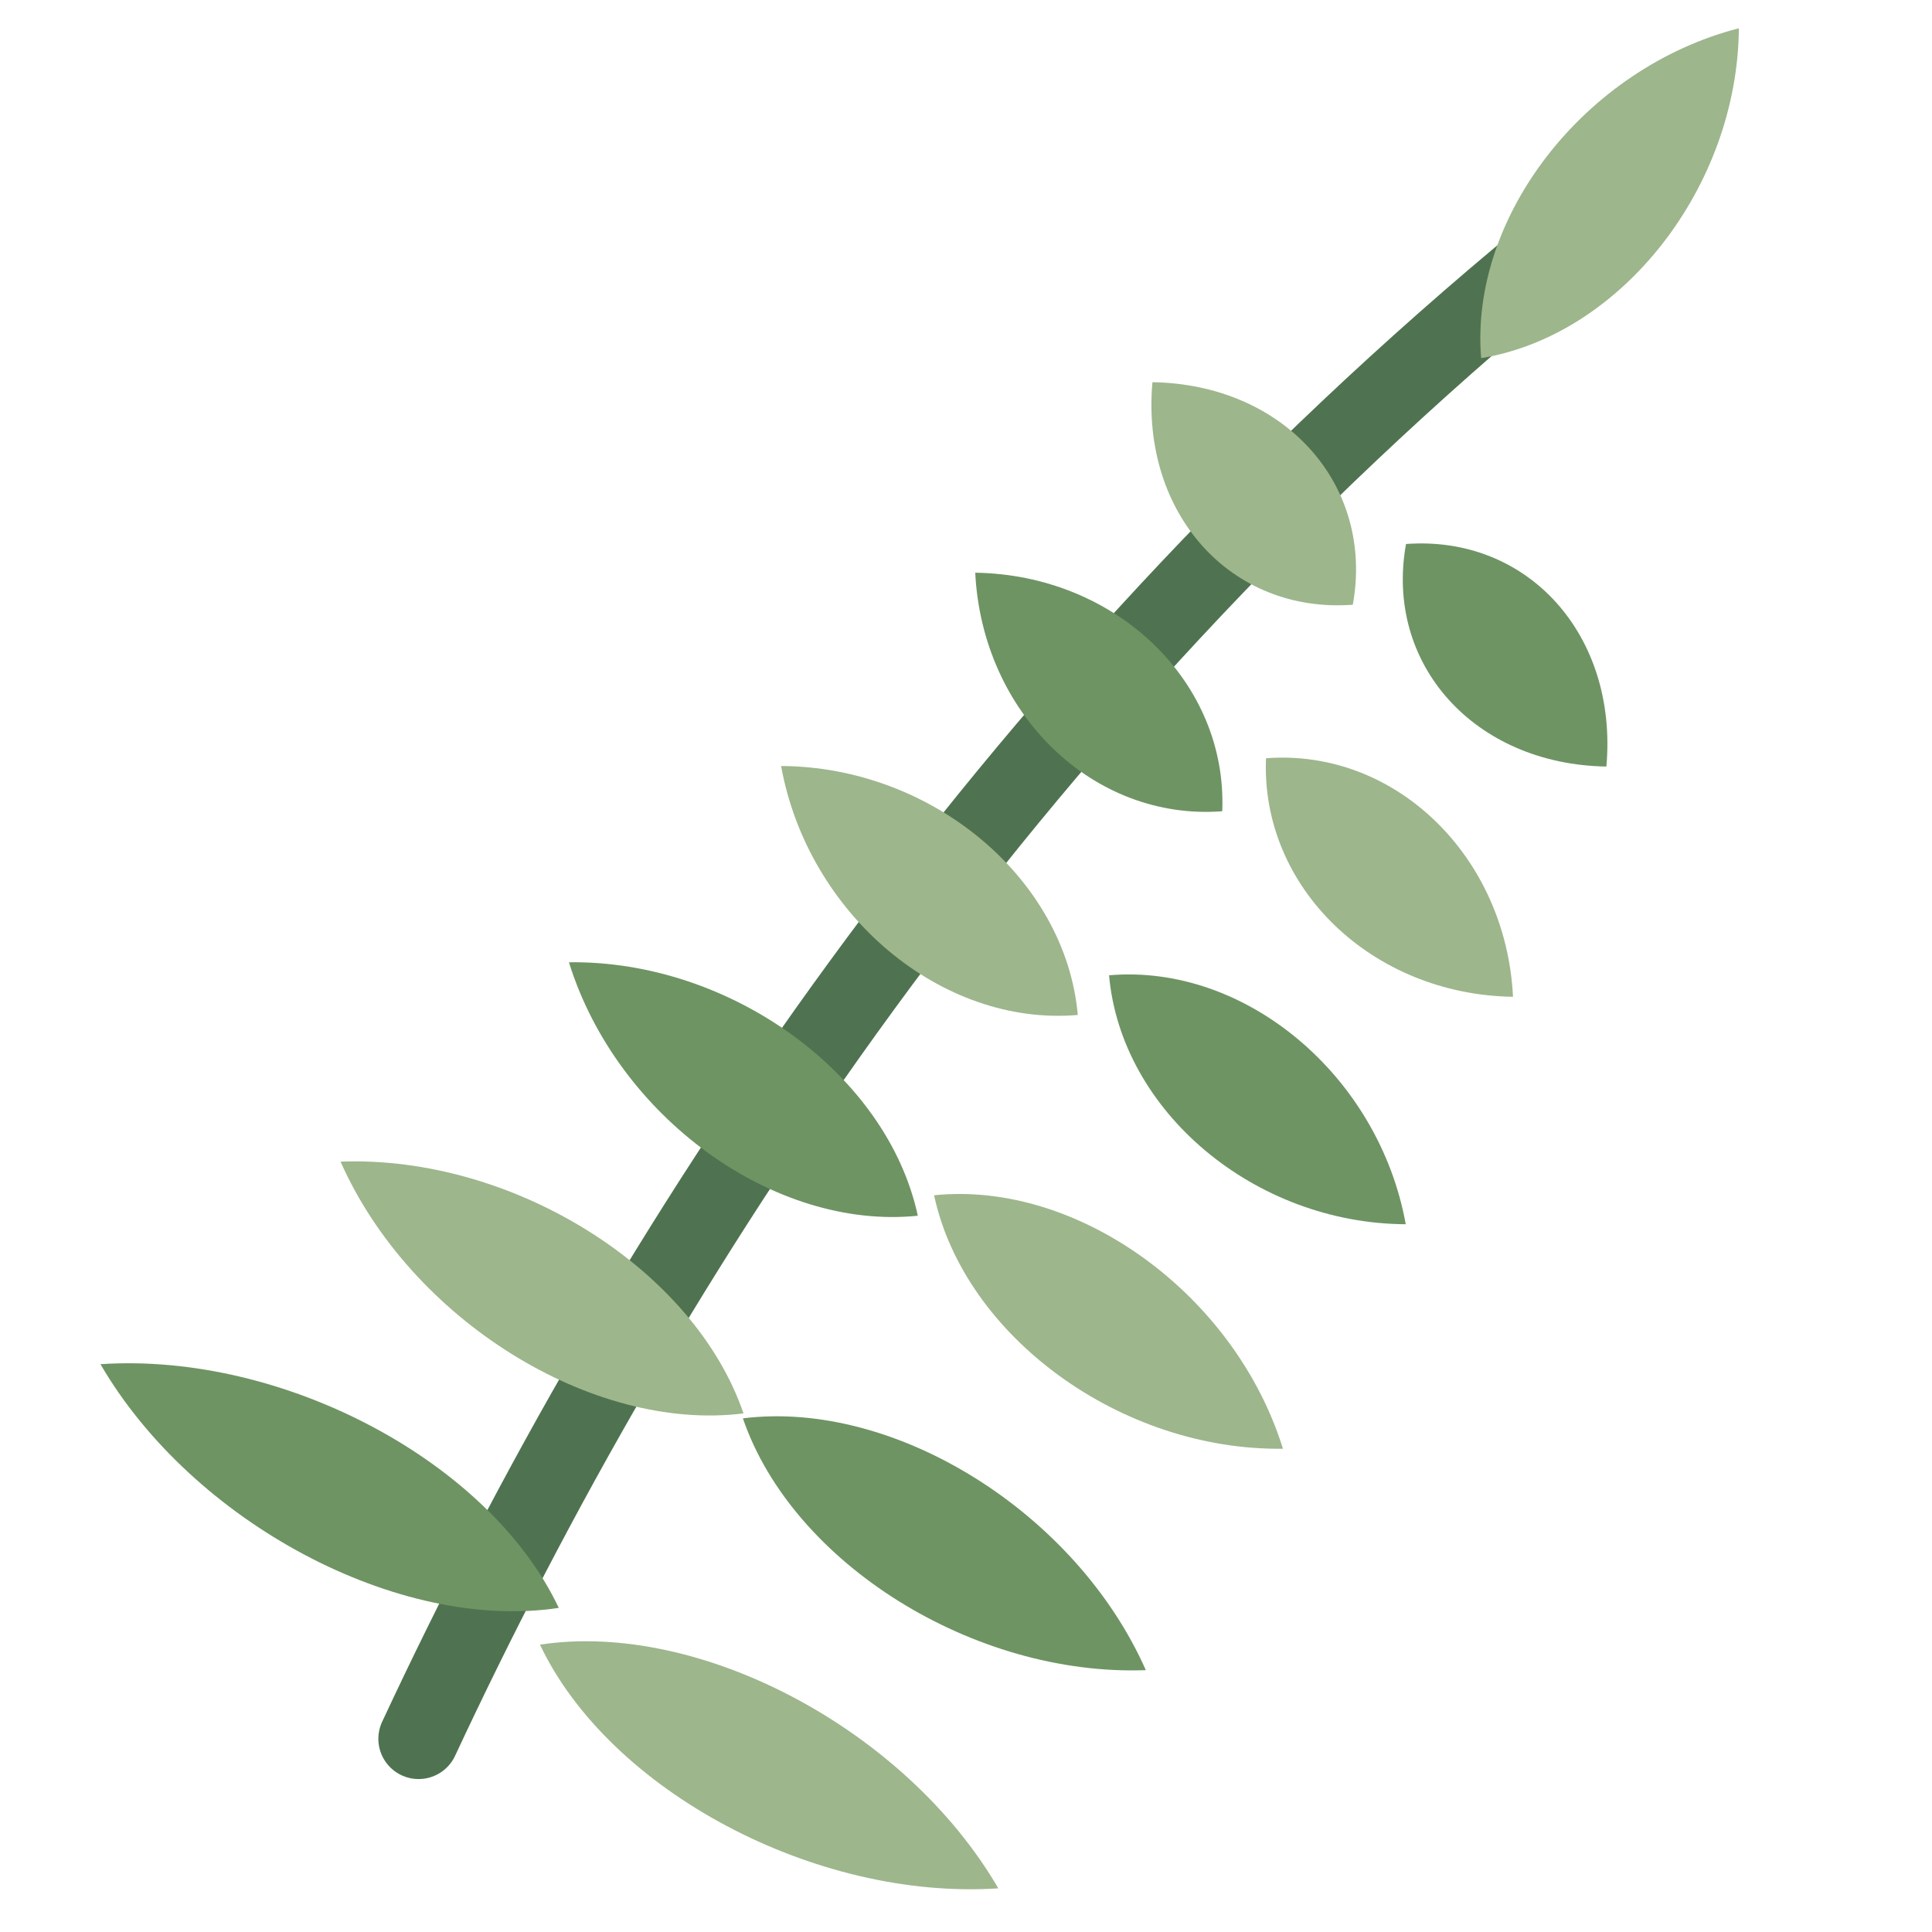
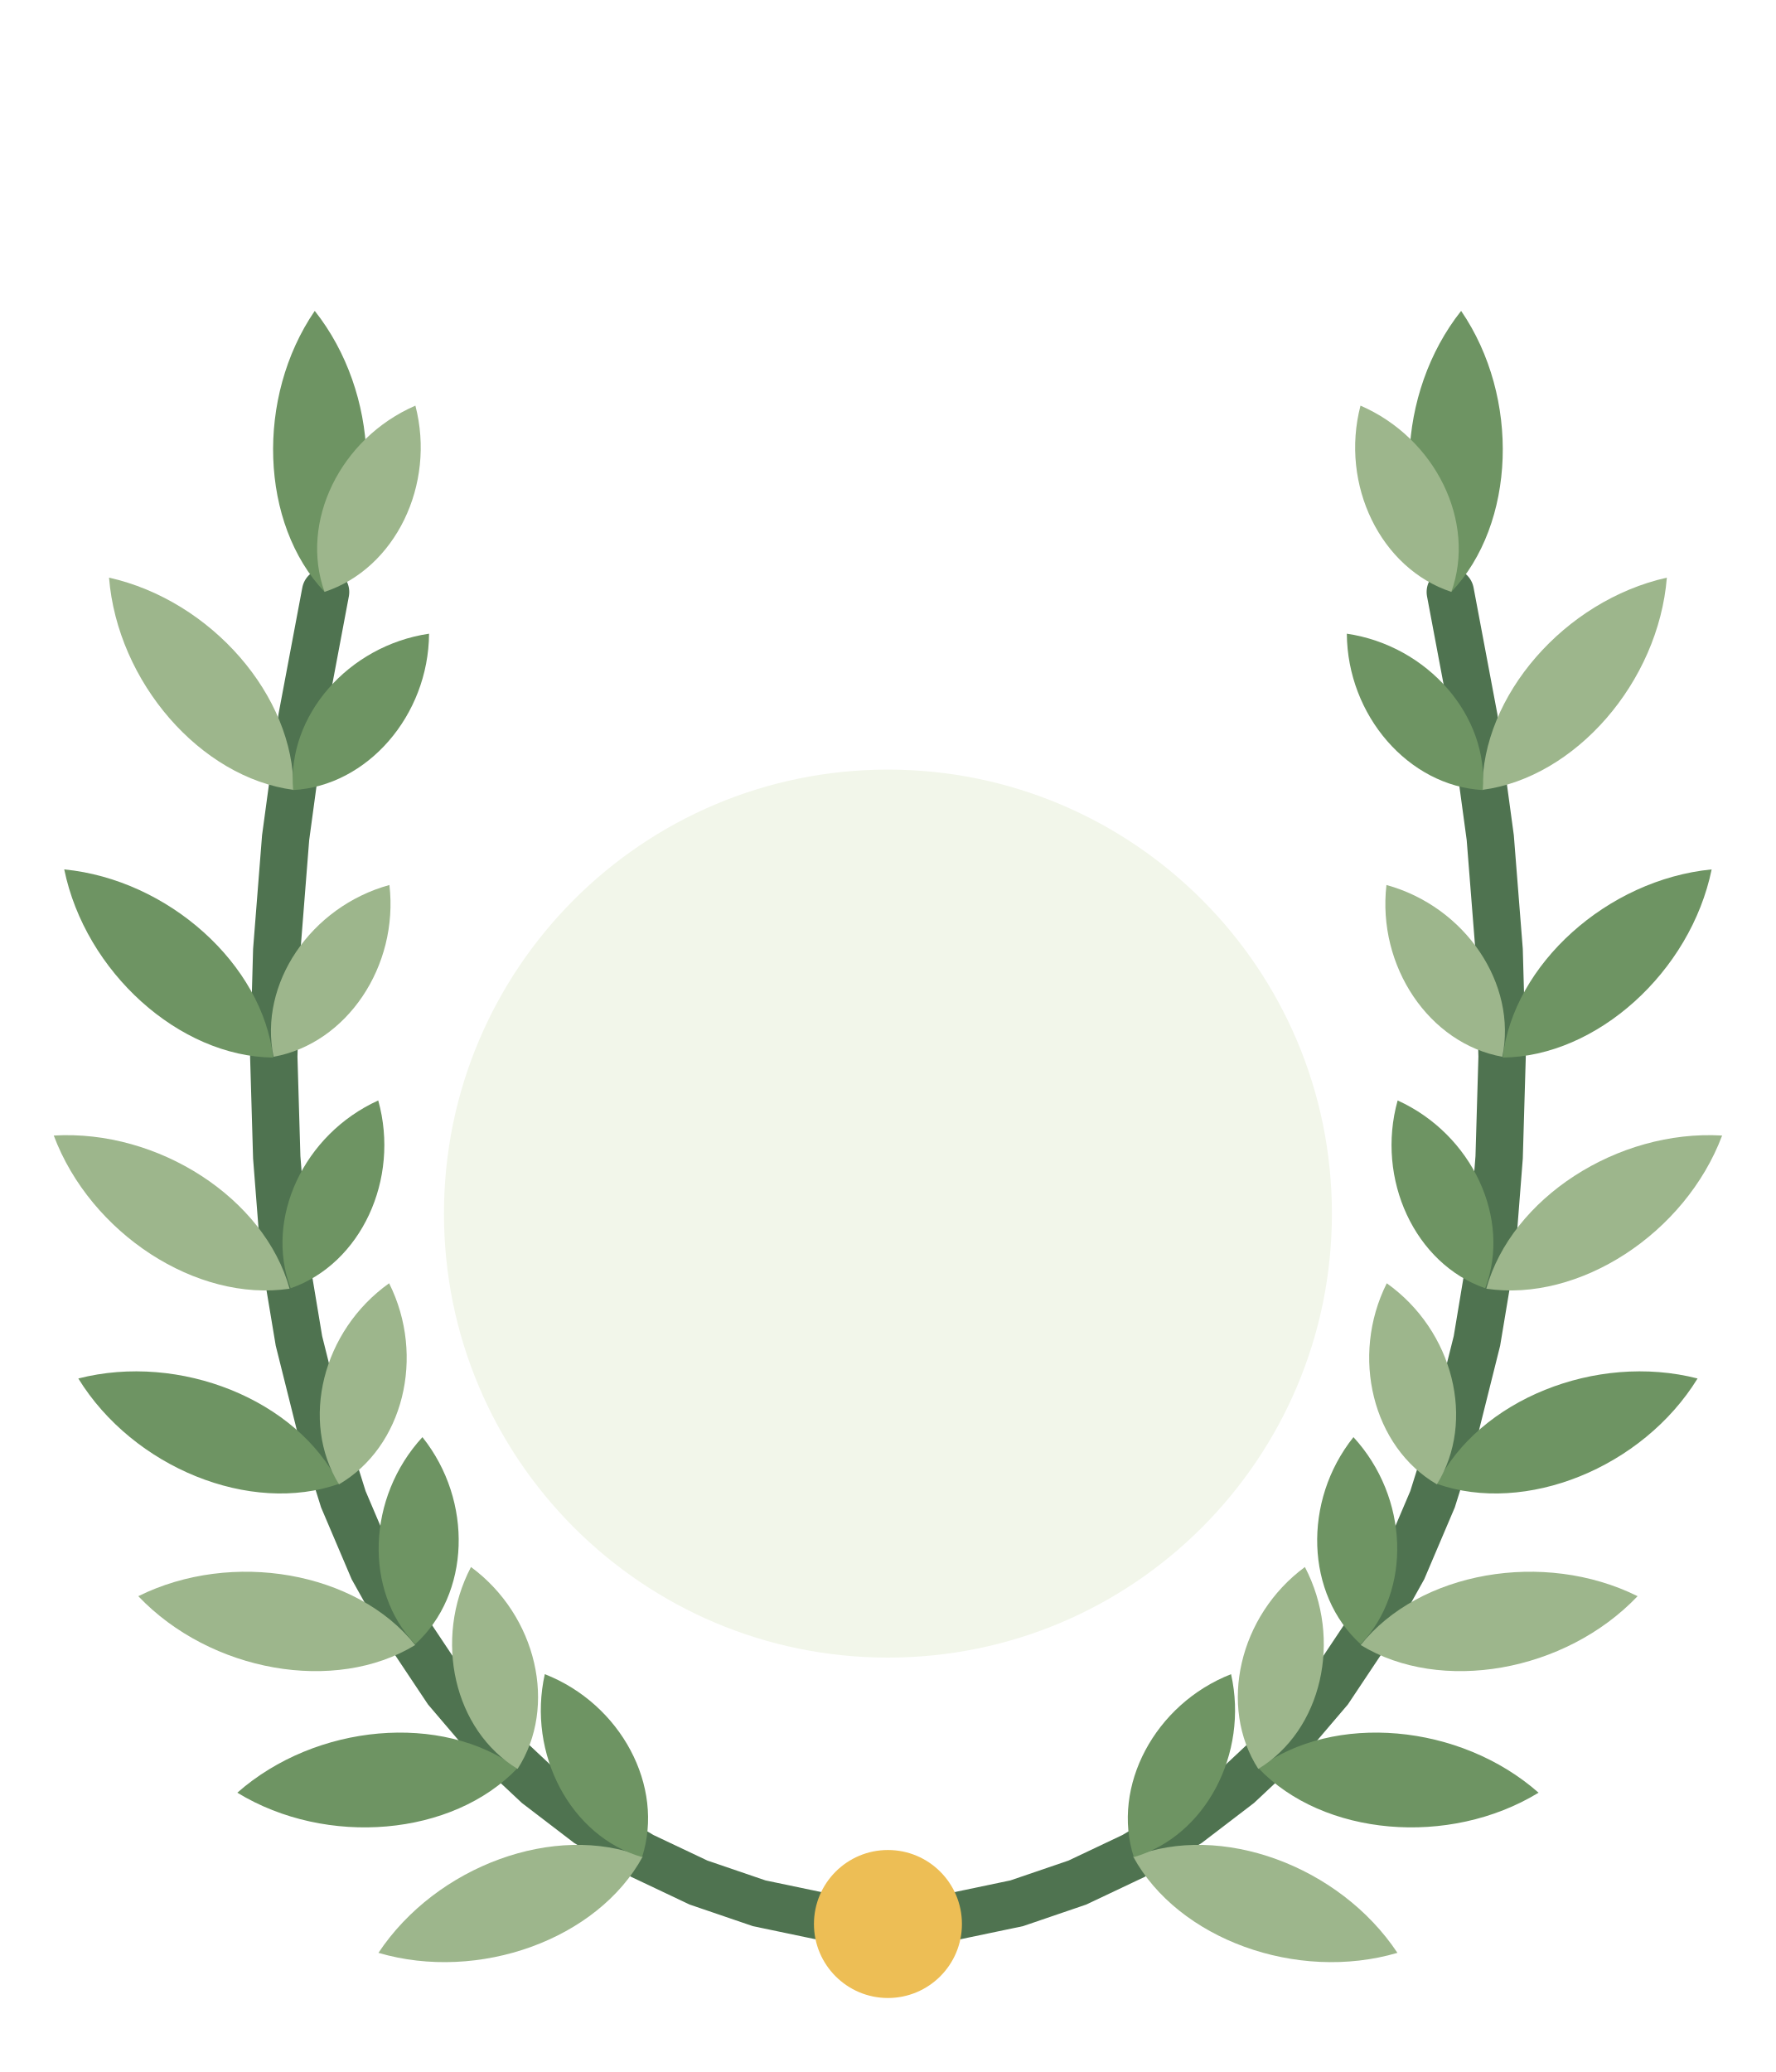
- <svg xmlns="http://www.w3.org/2000/svg" viewBox="0 0 120 120" width="120" height="120">
-   <path d="M26 108 C40 78 62 44 96 16" fill="none" stroke="#4F7350" stroke-width="5" stroke-linecap="round" />
-   <path transform="translate(20.47312 92.3) rotate(-62)" fill="#6E9463" d="M0 -16.12 C6 -6.448 6 8.06 0 16.12 C-6 8.06 -6 -6.448 0 -16.12Z" />
-   <path transform="translate(47.77312 109.72) rotate(118)" fill="#9DB68C" d="M0 -16.12 C6 -6.448 6 8.06 0 16.12 C-6 8.06 -6 -6.448 0 -16.12Z" />
-   <path transform="translate(33.66631 79.97) rotate(-58)" fill="#9DB68C" d="M0 -14.756 C6 -5.902 6 7.378 0 14.756 C-6 7.378 -6 -5.902 0 -14.756Z" />
-   <path transform="translate(58.65631 95.916) rotate(122)" fill="#6E9463" d="M0 -14.756 C6 -5.902 6 7.378 0 14.756 C-6 7.378 -6 -5.902 0 -14.756Z" />
-   <path transform="translate(46.1718 67.64) rotate(-54)" fill="#6E9463" d="M0 -13.392 C6 -5.357 6 6.696 0 13.392 C-6 6.696 -6 -5.357 0 -13.392Z" />
-   <path transform="translate(68.8518 82.112) rotate(126)" fill="#9DB68C" d="M0 -13.392 C6 -5.357 6 6.696 0 13.392 C-6 6.696 -6 -5.357 0 -13.392Z" />
-   <path transform="translate(57.72965 55.31) rotate(-50)" fill="#9DB68C" d="M0 -12.028 C6 -4.811 6 6.014 0 12.028 C-6 6.014 -6 -4.811 0 -12.028Z" />
-   <path transform="translate(78.09965 68.308) rotate(130)" fill="#6E9463" d="M0 -12.028 C6 -4.811 6 6.014 0 12.028 C-6 6.014 -6 -4.811 0 -12.028Z" />
-   <path transform="translate(68.24463 42.98) rotate(-46)" fill="#6E9463" d="M0 -10.664 C6 -4.266 6 5.332 0 10.664 C-6 5.332 -6 -4.266 0 -10.664Z" />
-   <path transform="translate(86.30463 54.504) rotate(134)" fill="#9DB68C" d="M0 -10.664 C6 -4.266 6 5.332 0 10.664 C-6 5.332 -6 -4.266 0 -10.664Z" />
-   <path transform="translate(77.80278 30.65) rotate(-42)" fill="#9DB68C" d="M0 -9.3 C6 -3.72 6 4.65 0 9.3 C-6 4.65 -6 -3.72 0 -9.3Z" />
-   <path transform="translate(93.55278 40.7) rotate(138)" fill="#6E9463" d="M0 -9.3 C6 -3.72 6 4.65 0 9.3 C-6 4.65 -6 -3.72 0 -9.3Z" />
-   <path transform="translate(100 12) rotate(38)" fill="#9DB68C" d="M0 -13 C6 -5.2 6 6.5 0 13 C-6 6.5 -6 -5.2 0 -13Z" />
+ <svg xmlns="http://www.w3.org/2000/svg" viewBox="0 0 120 140" width="120" height="140">
+   <circle cx="60" cy="82" r="30" fill="#F2F6EA" />
+   <polyline points="60.0,130.0 55.6,129.5 51.3,128.6 47.2,127.2 43.4,125.4 39.7,123.2 36.3,120.6 33.1,117.6 30.2,114.2 27.6,110.3 25.2,106.0 23.2,101.3 21.6,96.2 20.2,90.6 19.2,84.6 18.7,78.2 18.5,71.4 18.7,64.2 19.3,56.6 20.4,48.5 22.0,40.0" fill="none" stroke="#4F7350" stroke-width="3.2" stroke-linecap="round" />
+   <path transform="translate(34.5 128.7) rotate(-110)" fill="#9DB68C" d="M0 -9.5 C4.2 -3.8 4.2 4.75 0 9.5 C-4.2 4.75 -4.2 -3.8 0 -9.5Z" />
+   <path transform="translate(40.1 119.3) rotate(-28)" fill="#6E9463" d="M0 -7 C3.6 -2.8 3.6 3.5 0 7 C-3.6 3.5 -3.6 -2.8 0 -7Z" />
+   <path transform="translate(25.5 120.3) rotate(-95)" fill="#6E9463" d="M0 -9.5 C4.2 -3.8 4.2 4.75 0 9.5 C-4.2 4.75 -4.2 -3.8 0 -9.5Z" />
+   <path transform="translate(33.4 112.7) rotate(-13)" fill="#9DB68C" d="M0 -7 C3.6 -2.8 3.6 3.5 0 7 C-3.6 3.5 -3.6 -2.8 0 -7Z" />
+   <path transform="translate(18.7 109.5) rotate(-80)" fill="#9DB68C" d="M0 -9.5 C4.2 -3.8 4.2 4.75 0 9.5 C-4.2 4.75 -4.2 -3.8 0 -9.5Z" />
+   <path transform="translate(28.3 104.1) rotate(2)" fill="#6E9463" d="M0 -7 C3.6 -2.8 3.6 3.5 0 7 C-3.6 3.5 -3.6 -2.8 0 -7Z" />
+   <path transform="translate(14.1 96.7) rotate(-68)" fill="#6E9463" d="M0 -9.5 C4.2 -3.8 4.2 4.75 0 9.5 C-4.2 4.75 -4.2 -3.8 0 -9.5Z" />
+   <path transform="translate(24.6 93.5) rotate(14)" fill="#9DB68C" d="M0 -7 C3.6 -2.8 3.6 3.5 0 7 C-3.6 3.5 -3.6 -2.8 0 -7Z" />
+   <path transform="translate(11.6 81.9) rotate(-57)" fill="#9DB68C" d="M0 -9.5 C4.2 -3.8 4.2 4.75 0 9.5 C-4.2 4.75 -4.2 -3.8 0 -9.5Z" />
+   <path transform="translate(22.6 80.7) rotate(25)" fill="#6E9463" d="M0 -7 C3.6 -2.8 3.6 3.5 0 7 C-3.6 3.5 -3.6 -2.8 0 -7Z" />
+   <path transform="translate(11.4 65.1) rotate(-48)" fill="#6E9463" d="M0 -9.5 C4.2 -3.8 4.2 4.75 0 9.5 C-4.2 4.75 -4.2 -3.8 0 -9.5Z" />
+   <path transform="translate(22.4 65.6) rotate(34)" fill="#9DB68C" d="M0 -7 C3.6 -2.8 3.6 3.5 0 7 C-3.6 3.5 -3.6 -2.8 0 -7Z" />
+   <path transform="translate(13.6 46.2) rotate(-41)" fill="#9DB68C" d="M0 -9.5 C4.2 -3.8 4.2 4.75 0 9.5 C-4.2 4.75 -4.2 -3.8 0 -9.5Z" />
+   <path transform="translate(24.4 48.1) rotate(41)" fill="#6E9463" d="M0 -7 C3.6 -2.8 3.6 3.5 0 7 C-3.6 3.5 -3.6 -2.8 0 -7Z" />
+   <path transform="translate(21.6 30.5) rotate(-2)" fill="#6E9463" d="M0 -9.5 C4.2 -3.8 4.2 4.75 0 9.5 C-4.2 4.75 -4.2 -3.8 0 -9.5Z" />
+   <path transform="translate(25.0 33.7) rotate(26)" fill="#9DB68C" d="M0 -7 C3.6 -2.8 3.6 3.5 0 7 C-3.6 3.5 -3.6 -2.8 0 -7Z" />
+   <polyline points="60.0,130.0 64.4,129.5 68.7,128.6 72.8,127.2 76.6,125.4 80.3,123.2 83.7,120.6 86.9,117.6 89.8,114.2 92.4,110.3 94.8,106.0 96.8,101.3 98.4,96.2 99.8,90.6 100.8,84.6 101.3,78.2 101.5,71.4 101.3,64.2 100.7,56.6 99.6,48.5 98.0,40.0" fill="none" stroke="#4F7350" stroke-width="3.2" stroke-linecap="round" />
+   <path transform="translate(85.5 128.7) rotate(110)" fill="#9DB68C" d="M0 -9.5 C4.2 -3.8 4.2 4.75 0 9.5 C-4.2 4.75 -4.2 -3.8 0 -9.5Z" />
+   <path transform="translate(79.9 119.3) rotate(28)" fill="#6E9463" d="M0 -7 C3.6 -2.8 3.6 3.5 0 7 C-3.6 3.5 -3.6 -2.8 0 -7Z" />
+   <path transform="translate(94.5 120.3) rotate(95)" fill="#6E9463" d="M0 -9.5 C4.2 -3.8 4.2 4.75 0 9.5 C-4.2 4.75 -4.2 -3.8 0 -9.5Z" />
+   <path transform="translate(86.6 112.7) rotate(13)" fill="#9DB68C" d="M0 -7 C3.6 -2.8 3.6 3.5 0 7 C-3.6 3.5 -3.6 -2.8 0 -7Z" />
+   <path transform="translate(101.3 109.5) rotate(80)" fill="#9DB68C" d="M0 -9.5 C4.2 -3.8 4.2 4.75 0 9.5 C-4.2 4.75 -4.2 -3.8 0 -9.5Z" />
+   <path transform="translate(91.7 104.1) rotate(-2)" fill="#6E9463" d="M0 -7 C3.6 -2.8 3.6 3.5 0 7 C-3.6 3.5 -3.6 -2.8 0 -7Z" />
+   <path transform="translate(105.9 96.7) rotate(68)" fill="#6E9463" d="M0 -9.5 C4.2 -3.8 4.2 4.75 0 9.5 C-4.2 4.75 -4.2 -3.8 0 -9.5Z" />
+   <path transform="translate(95.4 93.5) rotate(-14)" fill="#9DB68C" d="M0 -7 C3.6 -2.8 3.6 3.5 0 7 C-3.6 3.5 -3.6 -2.8 0 -7Z" />
+   <path transform="translate(108.4 81.9) rotate(57)" fill="#9DB68C" d="M0 -9.5 C4.2 -3.8 4.2 4.75 0 9.5 C-4.2 4.75 -4.2 -3.8 0 -9.5Z" />
+   <path transform="translate(97.4 80.7) rotate(-25)" fill="#6E9463" d="M0 -7 C3.6 -2.8 3.6 3.5 0 7 C-3.6 3.5 -3.6 -2.8 0 -7Z" />
+   <path transform="translate(108.6 65.1) rotate(48)" fill="#6E9463" d="M0 -9.5 C4.2 -3.8 4.2 4.75 0 9.5 C-4.2 4.75 -4.2 -3.8 0 -9.5Z" />
+   <path transform="translate(97.6 65.6) rotate(-34)" fill="#9DB68C" d="M0 -7 C3.6 -2.8 3.6 3.5 0 7 C-3.6 3.5 -3.6 -2.8 0 -7Z" />
+   <path transform="translate(106.4 46.2) rotate(41)" fill="#9DB68C" d="M0 -9.5 C4.2 -3.8 4.2 4.75 0 9.5 C-4.2 4.75 -4.2 -3.8 0 -9.5Z" />
+   <path transform="translate(95.6 48.1) rotate(-41)" fill="#6E9463" d="M0 -7 C3.6 -2.8 3.6 3.5 0 7 C-3.6 3.5 -3.6 -2.8 0 -7Z" />
+   <path transform="translate(98.4 30.5) rotate(2)" fill="#6E9463" d="M0 -9.5 C4.2 -3.8 4.2 4.75 0 9.5 C-4.2 4.75 -4.2 -3.8 0 -9.5Z" />
+   <path transform="translate(95.0 33.7) rotate(-26)" fill="#9DB68C" d="M0 -7 C3.6 -2.8 3.6 3.5 0 7 C-3.6 3.5 -3.6 -2.8 0 -7Z" />
+   <circle cx="60" cy="130" r="5" fill="#EDBE55" />
</svg>
